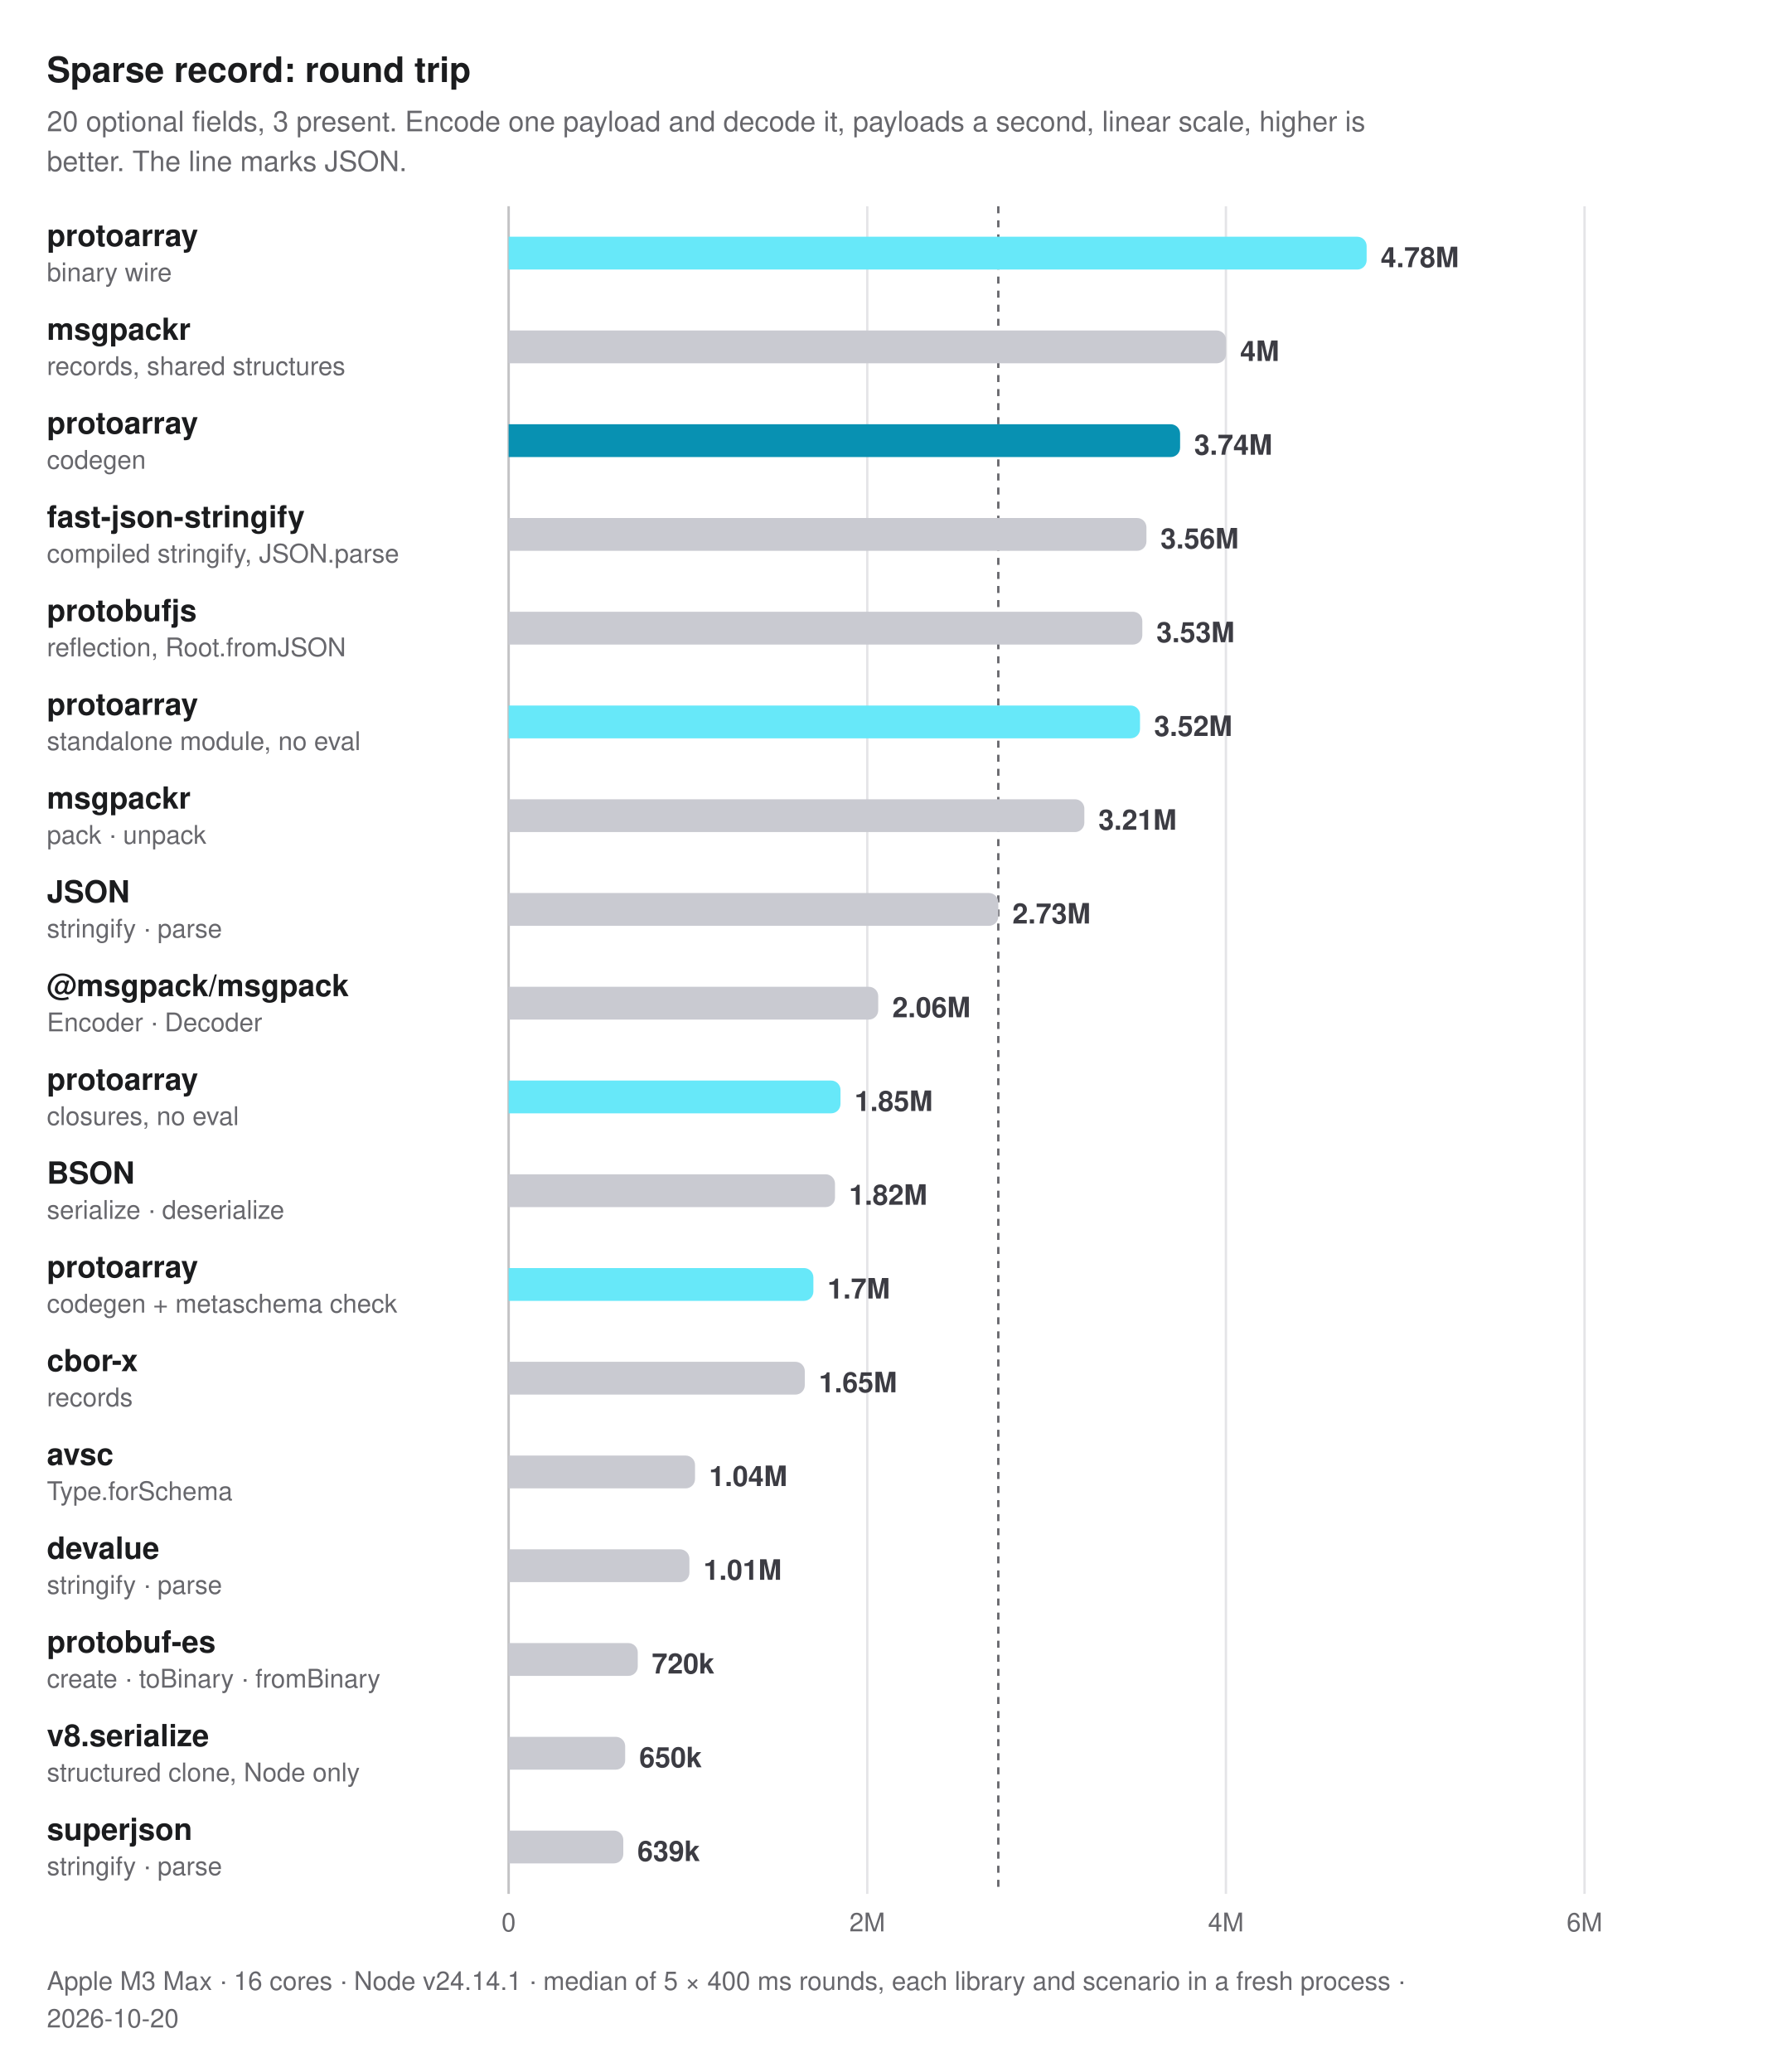
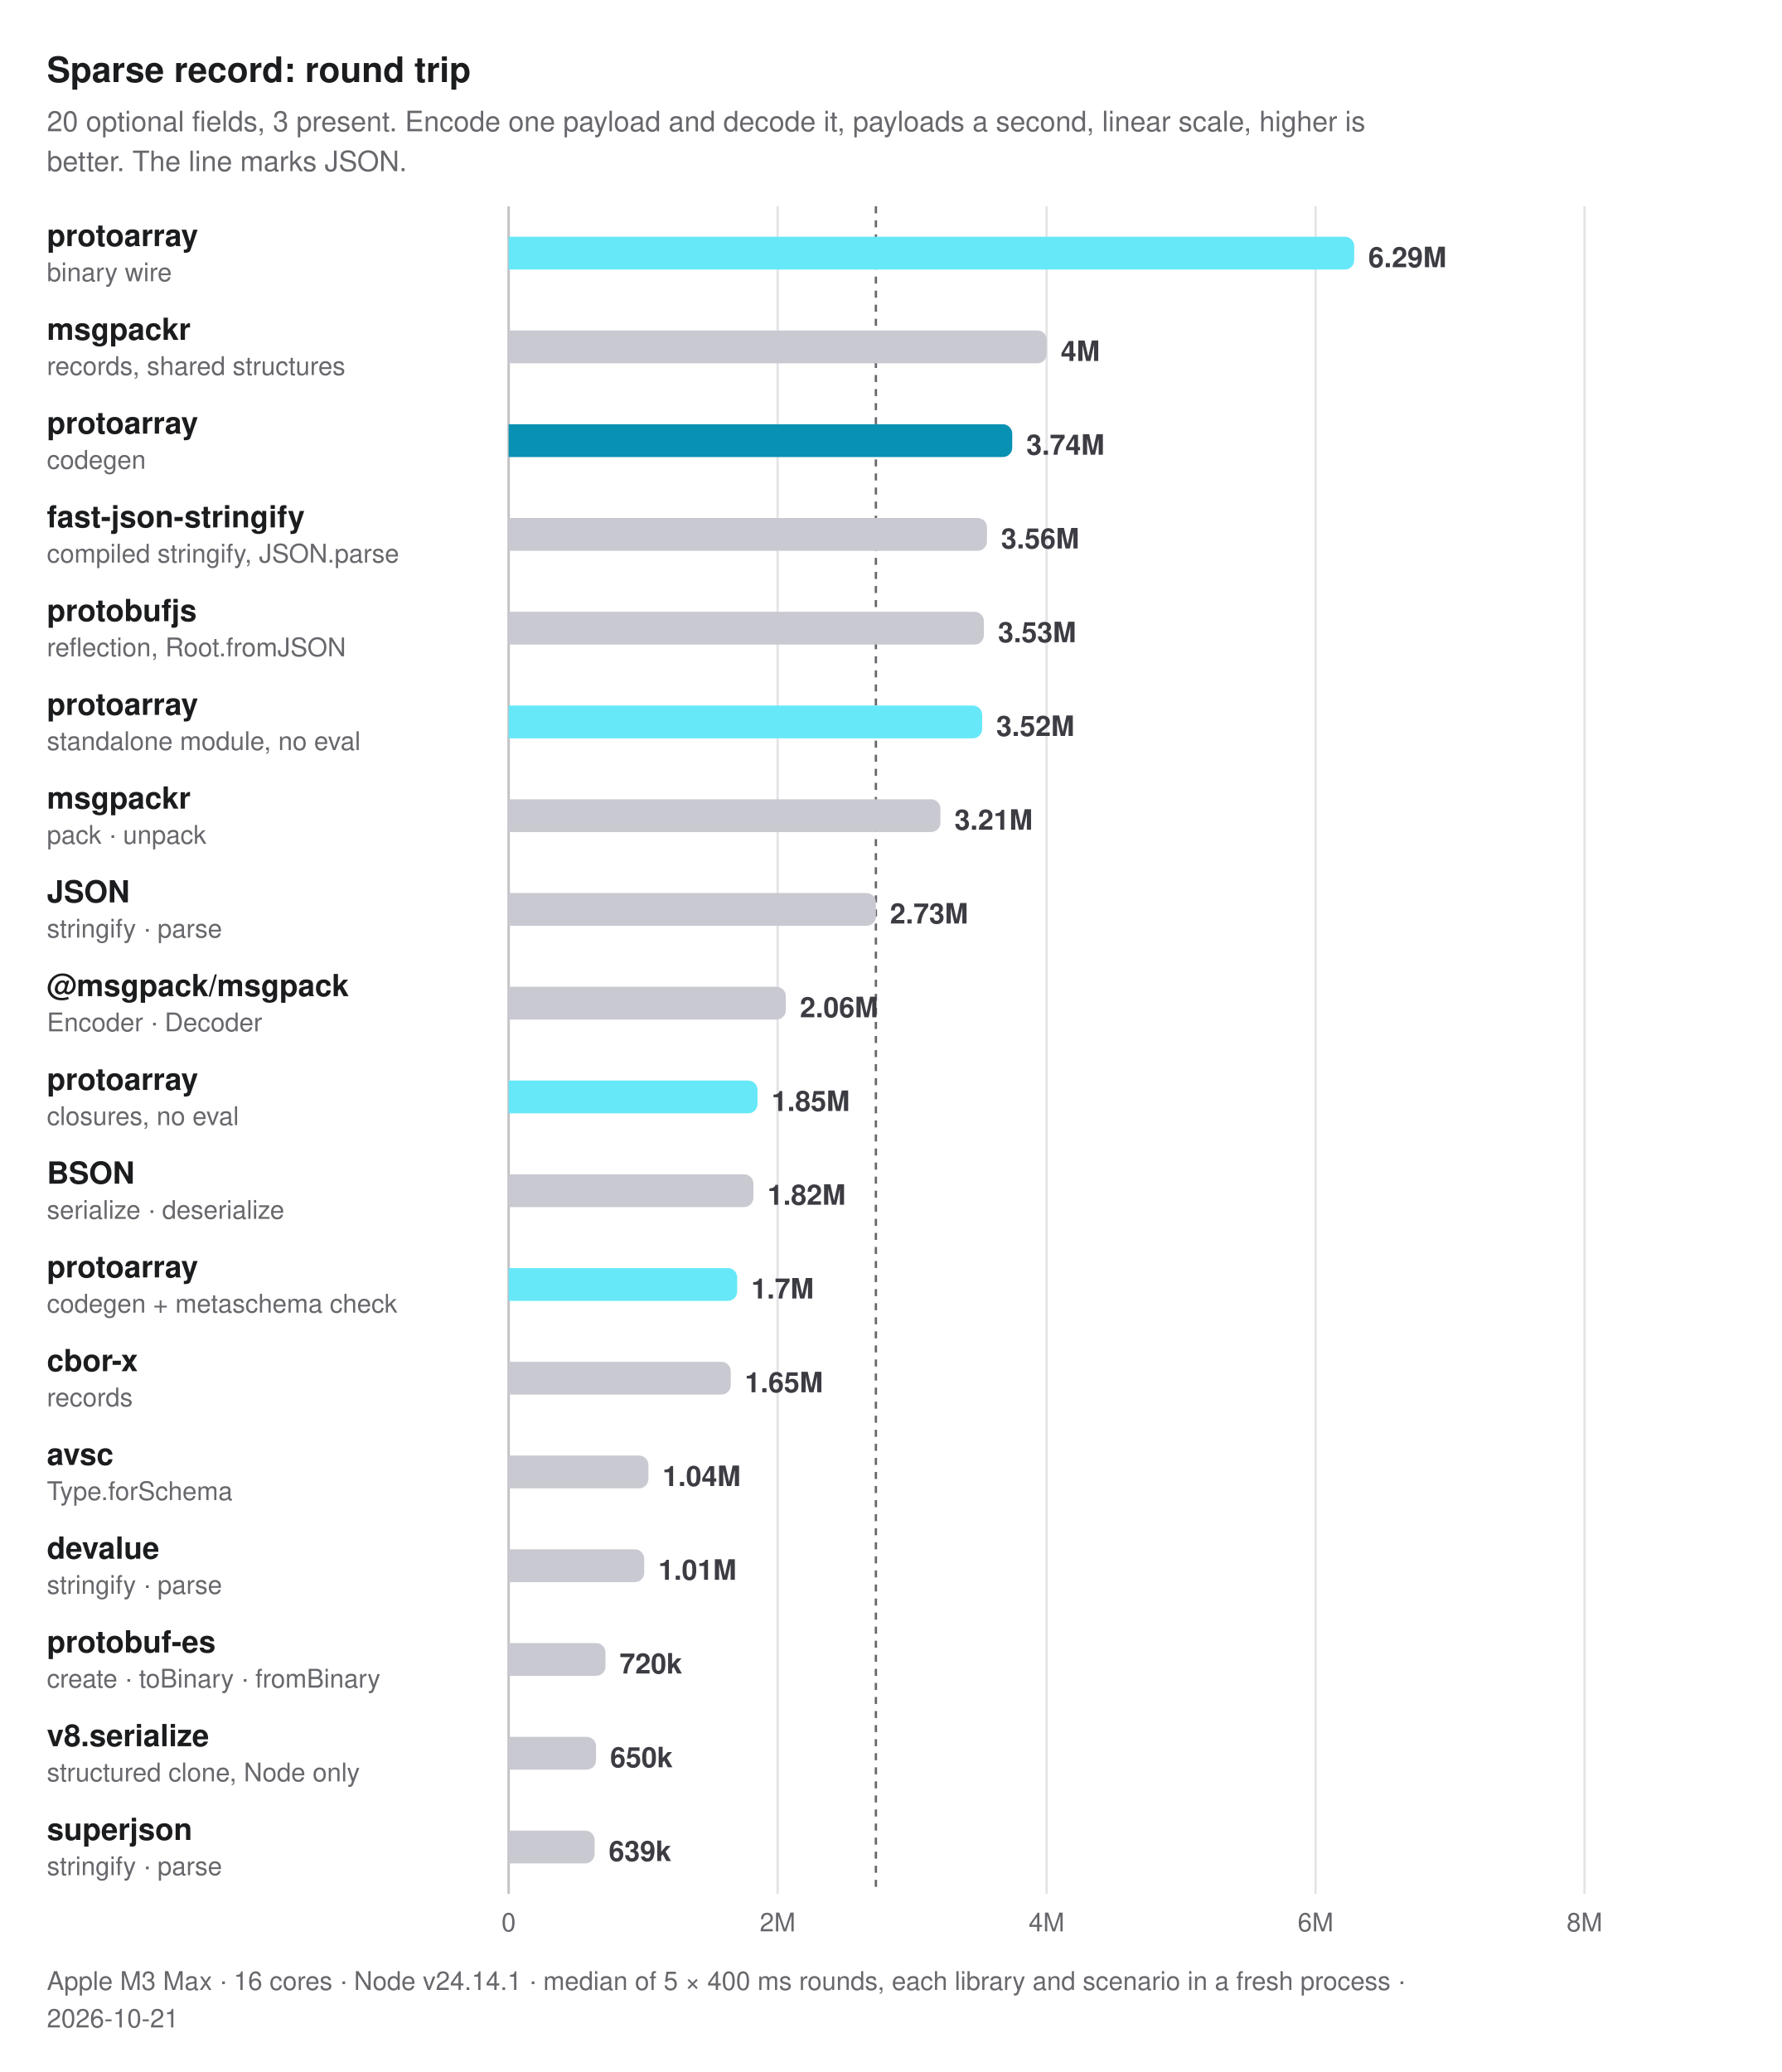
<svg xmlns="http://www.w3.org/2000/svg" width="760" height="884" viewBox="0 0 760 884" role="img" aria-label="Sparse record: round trip. 20 optional fields, 3 present. Encode one payload and decode it, payloads a second, linear scale, higher is better. The line marks JSON.">
  <style>
  text { font-family: -apple-system, BlinkMacSystemFont, "Segoe UI", Helvetica, Arial, sans-serif; }
  .title { font-size: 15px; font-weight: 700; fill: #1b1c1e; }
  .subtitle, .caption { font-size: 12px; fill: #67676c; }
  .caption { font-size: 11px; }
  .group { font-size: 11px; font-weight: 600; letter-spacing: 0.06em; fill: #67676c; }
  .label { font-size: 13px; font-weight: 600; fill: #1b1c1e; }
  .label.primary, .label.secondary { font-weight: 700; }
  .sublabel { font-size: 11px; fill: #67676c; }
  .value { font-size: 12px; font-weight: 600; fill: #3c3c43; font-variant-numeric: tabular-nums; }
  .value.small { font-size: 10px; }
  .legend { font-size: 11px; fill: #3c3c43; }
  .tick { font-size: 11px; fill: #67676c; font-variant-numeric: tabular-nums; }
  .grid { stroke: #e4e4e7; stroke-width: 1; }
  .axis { stroke: #c2c2c4; stroke-width: 1; }
  .ref { stroke: #67676c; stroke-width: 1; stroke-dasharray: 3 3; }
  .bar { fill: #c9cad1; }
  .bar.primary { fill: #0891b2; }
  .bar.secondary { fill: #67e8f9; }
  @media (prefers-color-scheme: dark) {
    .title, .label { fill: #dfdfd6; }
    .subtitle, .caption, .group, .sublabel, .tick { fill: #98989f; }
    .value, .legend { fill: #c2c2c4; }
    .grid { stroke: #2e2e32; }
    .axis { stroke: #48484c; }
    .ref { stroke: #98989f; }
    .bar { fill: #4a4b53; }
    .bar.primary { fill: #22d3ee; }
    .bar.secondary { fill: #0e7490; }
  }
</style>
  <text class="title" x="20" y="35">Sparse record: round trip</text>
  <text class="subtitle" x="20" y="56">20 optional fields, 3 present. Encode one payload and decode it, payloads a second, linear scale, higher is</text>
  <text class="subtitle" x="20" y="73">better. The line marks JSON.</text>
  <line class="grid" x1="217" y1="88" x2="217" y2="808" />
  <text class="tick" x="217" y="824" text-anchor="middle">0</text>
-   <line class="grid" x1="370" y1="88" x2="370" y2="808" />
-   <text class="tick" x="370" y="824" text-anchor="middle">2M</text>
-   <line class="grid" x1="523" y1="88" x2="523" y2="808" />
-   <text class="tick" x="523" y="824" text-anchor="middle">4M</text>
+   <line class="grid" x1="331.75" y1="88" x2="331.75" y2="808" />
+   <text class="tick" x="331.75" y="824" text-anchor="middle">2M</text>
+   <line class="grid" x1="446.5" y1="88" x2="446.5" y2="808" />
+   <text class="tick" x="446.5" y="824" text-anchor="middle">4M</text>
+   <line class="grid" x1="561.25" y1="88" x2="561.25" y2="808" />
+   <text class="tick" x="561.25" y="824" text-anchor="middle">6M</text>
  <line class="grid" x1="676" y1="88" x2="676" y2="808" />
-   <text class="tick" x="676" y="824" text-anchor="middle">6M</text>
+   <text class="tick" x="676" y="824" text-anchor="middle">8M</text>
  <line class="axis" x1="217" y1="88" x2="217" y2="808" />
-   <line class="ref" x1="425.898" y1="88" x2="425.898" y2="808" />
+   <line class="ref" x1="373.674" y1="88" x2="373.674" y2="808" />
  <g>
    <text class="label secondary" x="20" y="105">protoarray</text>
    <text class="sublabel" x="20" y="120">binary wire</text>
-     <path class="bar secondary" d="M217,101H579.042A4,4 0 0 1 583.042,105V111A4,4 0 0 1 579.042,115H217Z" />
-     <text class="value" x="589.042" y="114">4.78M</text>
+     <path class="bar secondary" d="M217,101H573.746A4,4 0 0 1 577.746,105V111A4,4 0 0 1 573.746,115H217Z" />
+     <text class="value" x="583.746" y="114">6.29M</text>
  </g>
  <g>
    <text class="label" x="20" y="145">msgpackr</text>
    <text class="sublabel" x="20" y="160">records, shared structures</text>
-     <path class="bar" d="M217,141H519.073A4,4 0 0 1 523.073,145V151A4,4 0 0 1 519.073,155H217Z" />
-     <text class="value" x="529.073" y="154">4M</text>
+     <path class="bar" d="M217,141H442.555A4,4 0 0 1 446.555,145V151A4,4 0 0 1 442.555,155H217Z" />
+     <text class="value" x="452.555" y="154">4M</text>
  </g>
  <g>
    <text class="label primary" x="20" y="185">protoarray</text>
    <text class="sublabel" x="20" y="200">codegen</text>
-     <path class="bar primary" d="M217,181H499.458A4,4 0 0 1 503.458,185V191A4,4 0 0 1 499.458,195H217Z" />
-     <text class="value" x="509.458" y="194">3.74M</text>
+     <path class="bar primary" d="M217,181H427.843A4,4 0 0 1 431.843,185V191A4,4 0 0 1 427.843,195H217Z" />
+     <text class="value" x="437.843" y="194">3.74M</text>
  </g>
  <g>
    <text class="label" x="20" y="225">fast-json-stringify</text>
    <text class="sublabel" x="20" y="240">compiled stringify, JSON.parse</text>
-     <path class="bar" d="M217,221H485.095A4,4 0 0 1 489.095,225V231A4,4 0 0 1 485.095,235H217Z" />
-     <text class="value" x="495.095" y="234">3.56M</text>
+     <path class="bar" d="M217,221H417.072A4,4 0 0 1 421.072,225V231A4,4 0 0 1 417.072,235H217Z" />
+     <text class="value" x="427.072" y="234">3.56M</text>
  </g>
  <g>
    <text class="label" x="20" y="265">protobufjs</text>
    <text class="sublabel" x="20" y="280">reflection, Root.fromJSON</text>
-     <path class="bar" d="M217,261H483.344A4,4 0 0 1 487.344,265V271A4,4 0 0 1 483.344,275H217Z" />
-     <text class="value" x="493.344" y="274">3.53M</text>
+     <path class="bar" d="M217,261H415.758A4,4 0 0 1 419.758,265V271A4,4 0 0 1 415.758,275H217Z" />
+     <text class="value" x="425.758" y="274">3.53M</text>
  </g>
  <g>
    <text class="label secondary" x="20" y="305">protoarray</text>
    <text class="sublabel" x="20" y="320">standalone module, no eval</text>
-     <path class="bar secondary" d="M217,301H482.357A4,4 0 0 1 486.357,305V311A4,4 0 0 1 482.357,315H217Z" />
-     <text class="value" x="492.357" y="314">3.52M</text>
+     <path class="bar secondary" d="M217,301H415.018A4,4 0 0 1 419.018,305V311A4,4 0 0 1 415.018,315H217Z" />
+     <text class="value" x="425.018" y="314">3.52M</text>
  </g>
  <g>
    <text class="label" x="20" y="345">msgpackr</text>
    <text class="sublabel" x="20" y="360">pack · unpack</text>
-     <path class="bar" d="M217,341H458.609A4,4 0 0 1 462.609,345V351A4,4 0 0 1 458.609,355H217Z" />
-     <text class="value" x="468.609" y="354">3.21M</text>
+     <path class="bar" d="M217,341H397.207A4,4 0 0 1 401.207,345V351A4,4 0 0 1 397.207,355H217Z" />
+     <text class="value" x="407.207" y="354">3.21M</text>
  </g>
  <g>
    <text class="label" x="20" y="385">JSON</text>
    <text class="sublabel" x="20" y="400">stringify · parse</text>
-     <path class="bar" d="M217,381H421.898A4,4 0 0 1 425.898,385V391A4,4 0 0 1 421.898,395H217Z" />
-     <text class="value" x="431.898" y="394">2.73M</text>
+     <path class="bar" d="M217,381H369.674A4,4 0 0 1 373.674,385V391A4,4 0 0 1 369.674,395H217Z" />
+     <text class="value" x="379.674" y="394">2.73M</text>
  </g>
  <g>
    <text class="label" x="20" y="425">@msgpack/msgpack</text>
    <text class="sublabel" x="20" y="440">Encoder · Decoder</text>
-     <path class="bar" d="M217,421H370.668A4,4 0 0 1 374.668,425V431A4,4 0 0 1 370.668,435H217Z" />
-     <text class="value" x="380.668" y="434">2.06M</text>
+     <path class="bar" d="M217,421H331.251A4,4 0 0 1 335.251,425V431A4,4 0 0 1 331.251,435H217Z" />
+     <text class="value" x="341.251" y="434">2.06M</text>
  </g>
  <g>
    <text class="label secondary" x="20" y="465">protoarray</text>
    <text class="sublabel" x="20" y="480">closures, no eval</text>
-     <path class="bar secondary" d="M217,461H354.571A4,4 0 0 1 358.571,465V471A4,4 0 0 1 354.571,475H217Z" />
-     <text class="value" x="364.571" y="474">1.85M</text>
+     <path class="bar secondary" d="M217,461H319.178A4,4 0 0 1 323.178,465V471A4,4 0 0 1 319.178,475H217Z" />
+     <text class="value" x="329.178" y="474">1.85M</text>
  </g>
  <g>
    <text class="label" x="20" y="505">BSON</text>
    <text class="sublabel" x="20" y="520">serialize · deserialize</text>
-     <path class="bar" d="M217,501H352.226A4,4 0 0 1 356.226,505V511A4,4 0 0 1 352.226,515H217Z" />
-     <text class="value" x="362.226" y="514">1.82M</text>
+     <path class="bar" d="M217,501H317.42A4,4 0 0 1 321.42,505V511A4,4 0 0 1 317.42,515H217Z" />
+     <text class="value" x="327.42" y="514">1.82M</text>
  </g>
  <g>
    <text class="label secondary" x="20" y="545">protoarray</text>
    <text class="sublabel" x="20" y="560">codegen + metaschema check</text>
-     <path class="bar secondary" d="M217,541H343.01A4,4 0 0 1 347.01,545V551A4,4 0 0 1 343.01,555H217Z" />
-     <text class="value" x="353.01" y="554">1.7M</text>
+     <path class="bar secondary" d="M217,541H310.508A4,4 0 0 1 314.508,545V551A4,4 0 0 1 310.508,555H217Z" />
+     <text class="value" x="320.508" y="554">1.7M</text>
  </g>
  <g>
    <text class="label" x="20" y="585">cbor-x</text>
    <text class="sublabel" x="20" y="600">records</text>
-     <path class="bar" d="M217,581H339.342A4,4 0 0 1 343.342,585V591A4,4 0 0 1 339.342,595H217Z" />
-     <text class="value" x="349.342" y="594">1.65M</text>
+     <path class="bar" d="M217,581H307.757A4,4 0 0 1 311.757,585V591A4,4 0 0 1 307.757,595H217Z" />
+     <text class="value" x="317.757" y="594">1.65M</text>
  </g>
  <g>
    <text class="label" x="20" y="625">avsc</text>
    <text class="sublabel" x="20" y="640">Type.forSchema</text>
-     <path class="bar" d="M217,621H292.511A4,4 0 0 1 296.511,625V631A4,4 0 0 1 292.511,635H217Z" />
-     <text class="value" x="302.511" y="634">1.04M</text>
+     <path class="bar" d="M217,621H272.633A4,4 0 0 1 276.633,625V631A4,4 0 0 1 272.633,635H217Z" />
+     <text class="value" x="282.633" y="634">1.04M</text>
  </g>
  <g>
    <text class="label" x="20" y="665">devalue</text>
    <text class="sublabel" x="20" y="680">stringify · parse</text>
-     <path class="bar" d="M217,661H290.115A4,4 0 0 1 294.115,665V671A4,4 0 0 1 290.115,675H217Z" />
-     <text class="value" x="300.115" y="674">1.01M</text>
+     <path class="bar" d="M217,661H270.836A4,4 0 0 1 274.836,665V671A4,4 0 0 1 270.836,675H217Z" />
+     <text class="value" x="280.836" y="674">1.01M</text>
  </g>
  <g>
    <text class="label" x="20" y="705">protobuf-es</text>
    <text class="sublabel" x="20" y="720">create · toBinary · fromBinary</text>
-     <path class="bar" d="M217,701H268.087A4,4 0 0 1 272.087,705V711A4,4 0 0 1 268.087,715H217Z" />
-     <text class="value" x="278.087" y="714">720k</text>
+     <path class="bar" d="M217,701H254.315A4,4 0 0 1 258.315,705V711A4,4 0 0 1 254.315,715H217Z" />
+     <text class="value" x="264.315" y="714">720k</text>
  </g>
  <g>
    <text class="label" x="20" y="745">v8.serialize</text>
    <text class="sublabel" x="20" y="760">structured clone, Node only</text>
-     <path class="bar" d="M217,741H262.715A4,4 0 0 1 266.715,745V751A4,4 0 0 1 262.715,755H217Z" />
-     <text class="value" x="272.715" y="754">650k</text>
+     <path class="bar" d="M217,741H250.286A4,4 0 0 1 254.286,745V751A4,4 0 0 1 250.286,755H217Z" />
+     <text class="value" x="260.286" y="754">650k</text>
  </g>
  <g>
    <text class="label" x="20" y="785">superjson</text>
    <text class="sublabel" x="20" y="800">stringify · parse</text>
-     <path class="bar" d="M217,781H261.916A4,4 0 0 1 265.916,785V791A4,4 0 0 1 261.916,795H217Z" />
-     <text class="value" x="271.916" y="794">639k</text>
+     <path class="bar" d="M217,781H249.687A4,4 0 0 1 253.687,785V791A4,4 0 0 1 249.687,795H217Z" />
+     <text class="value" x="259.687" y="794">639k</text>
  </g>
  <text class="caption" x="20" y="849">Apple M3 Max · 16 cores · Node v24.14.1 · median of 5 × 400 ms rounds, each library and scenario in a fresh process ·</text>
-   <text class="caption" x="20" y="865">2026-10-20</text>
+   <text class="caption" x="20" y="865">2026-10-21</text>
</svg>
